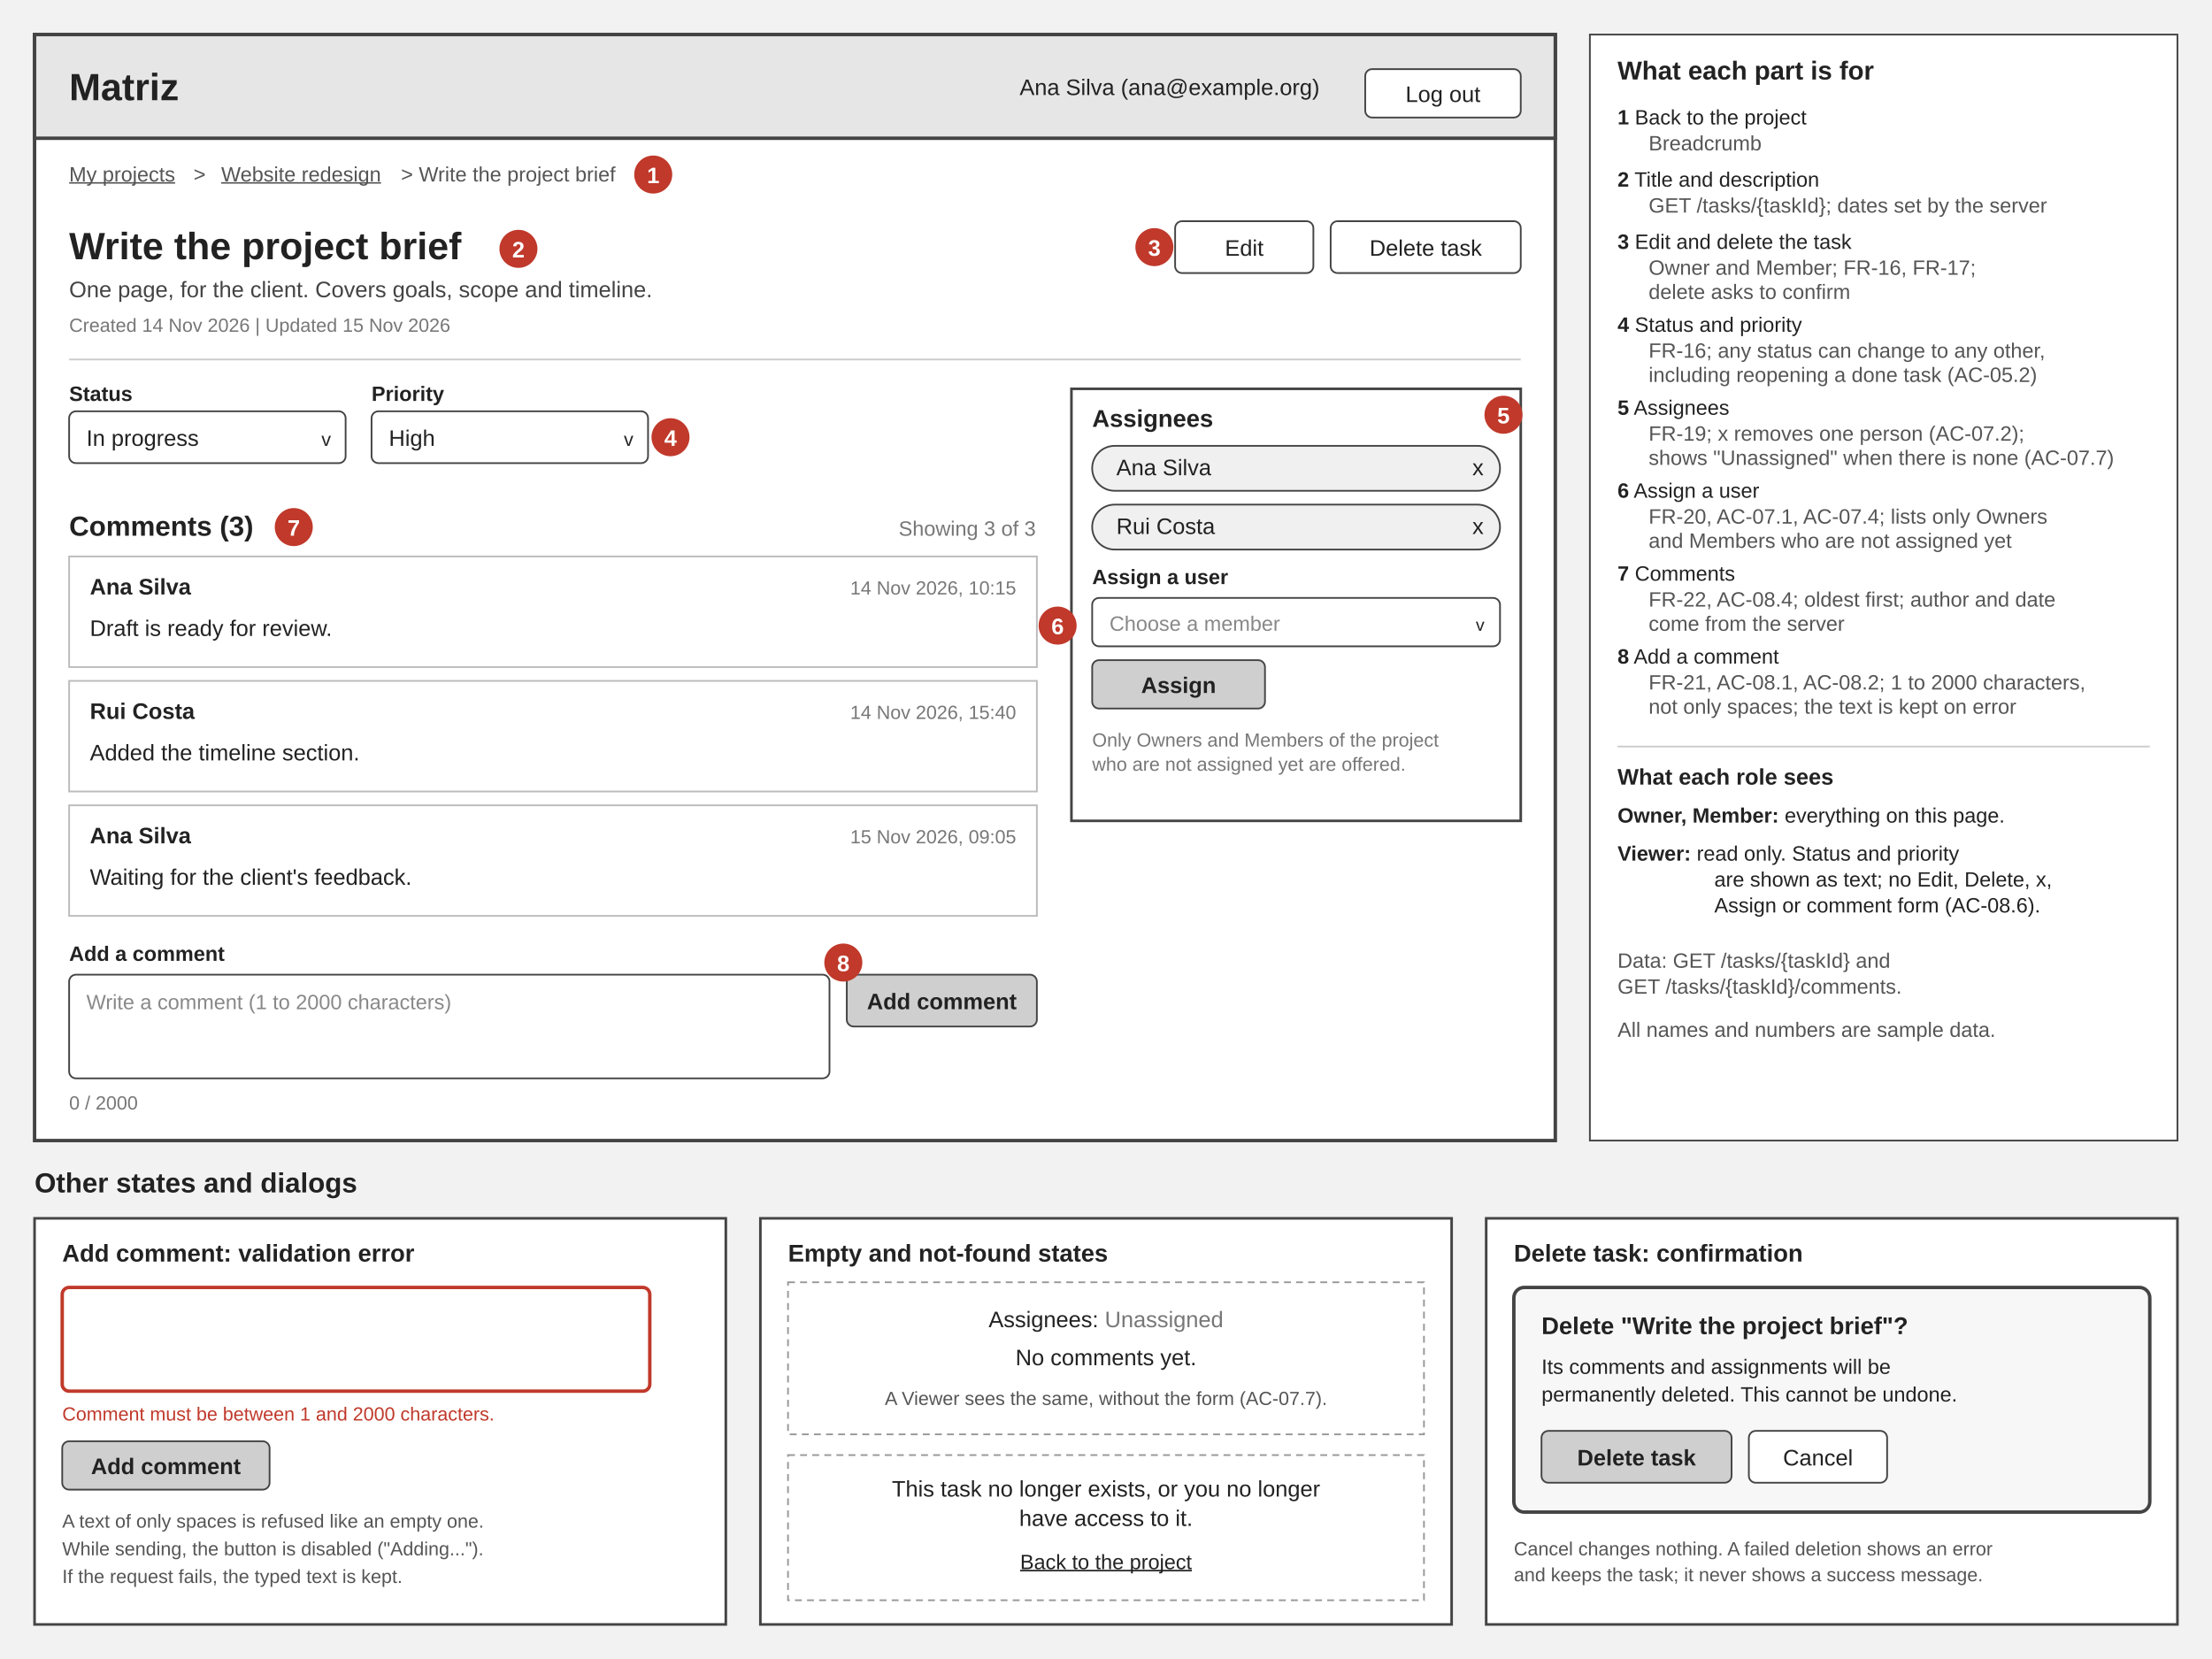
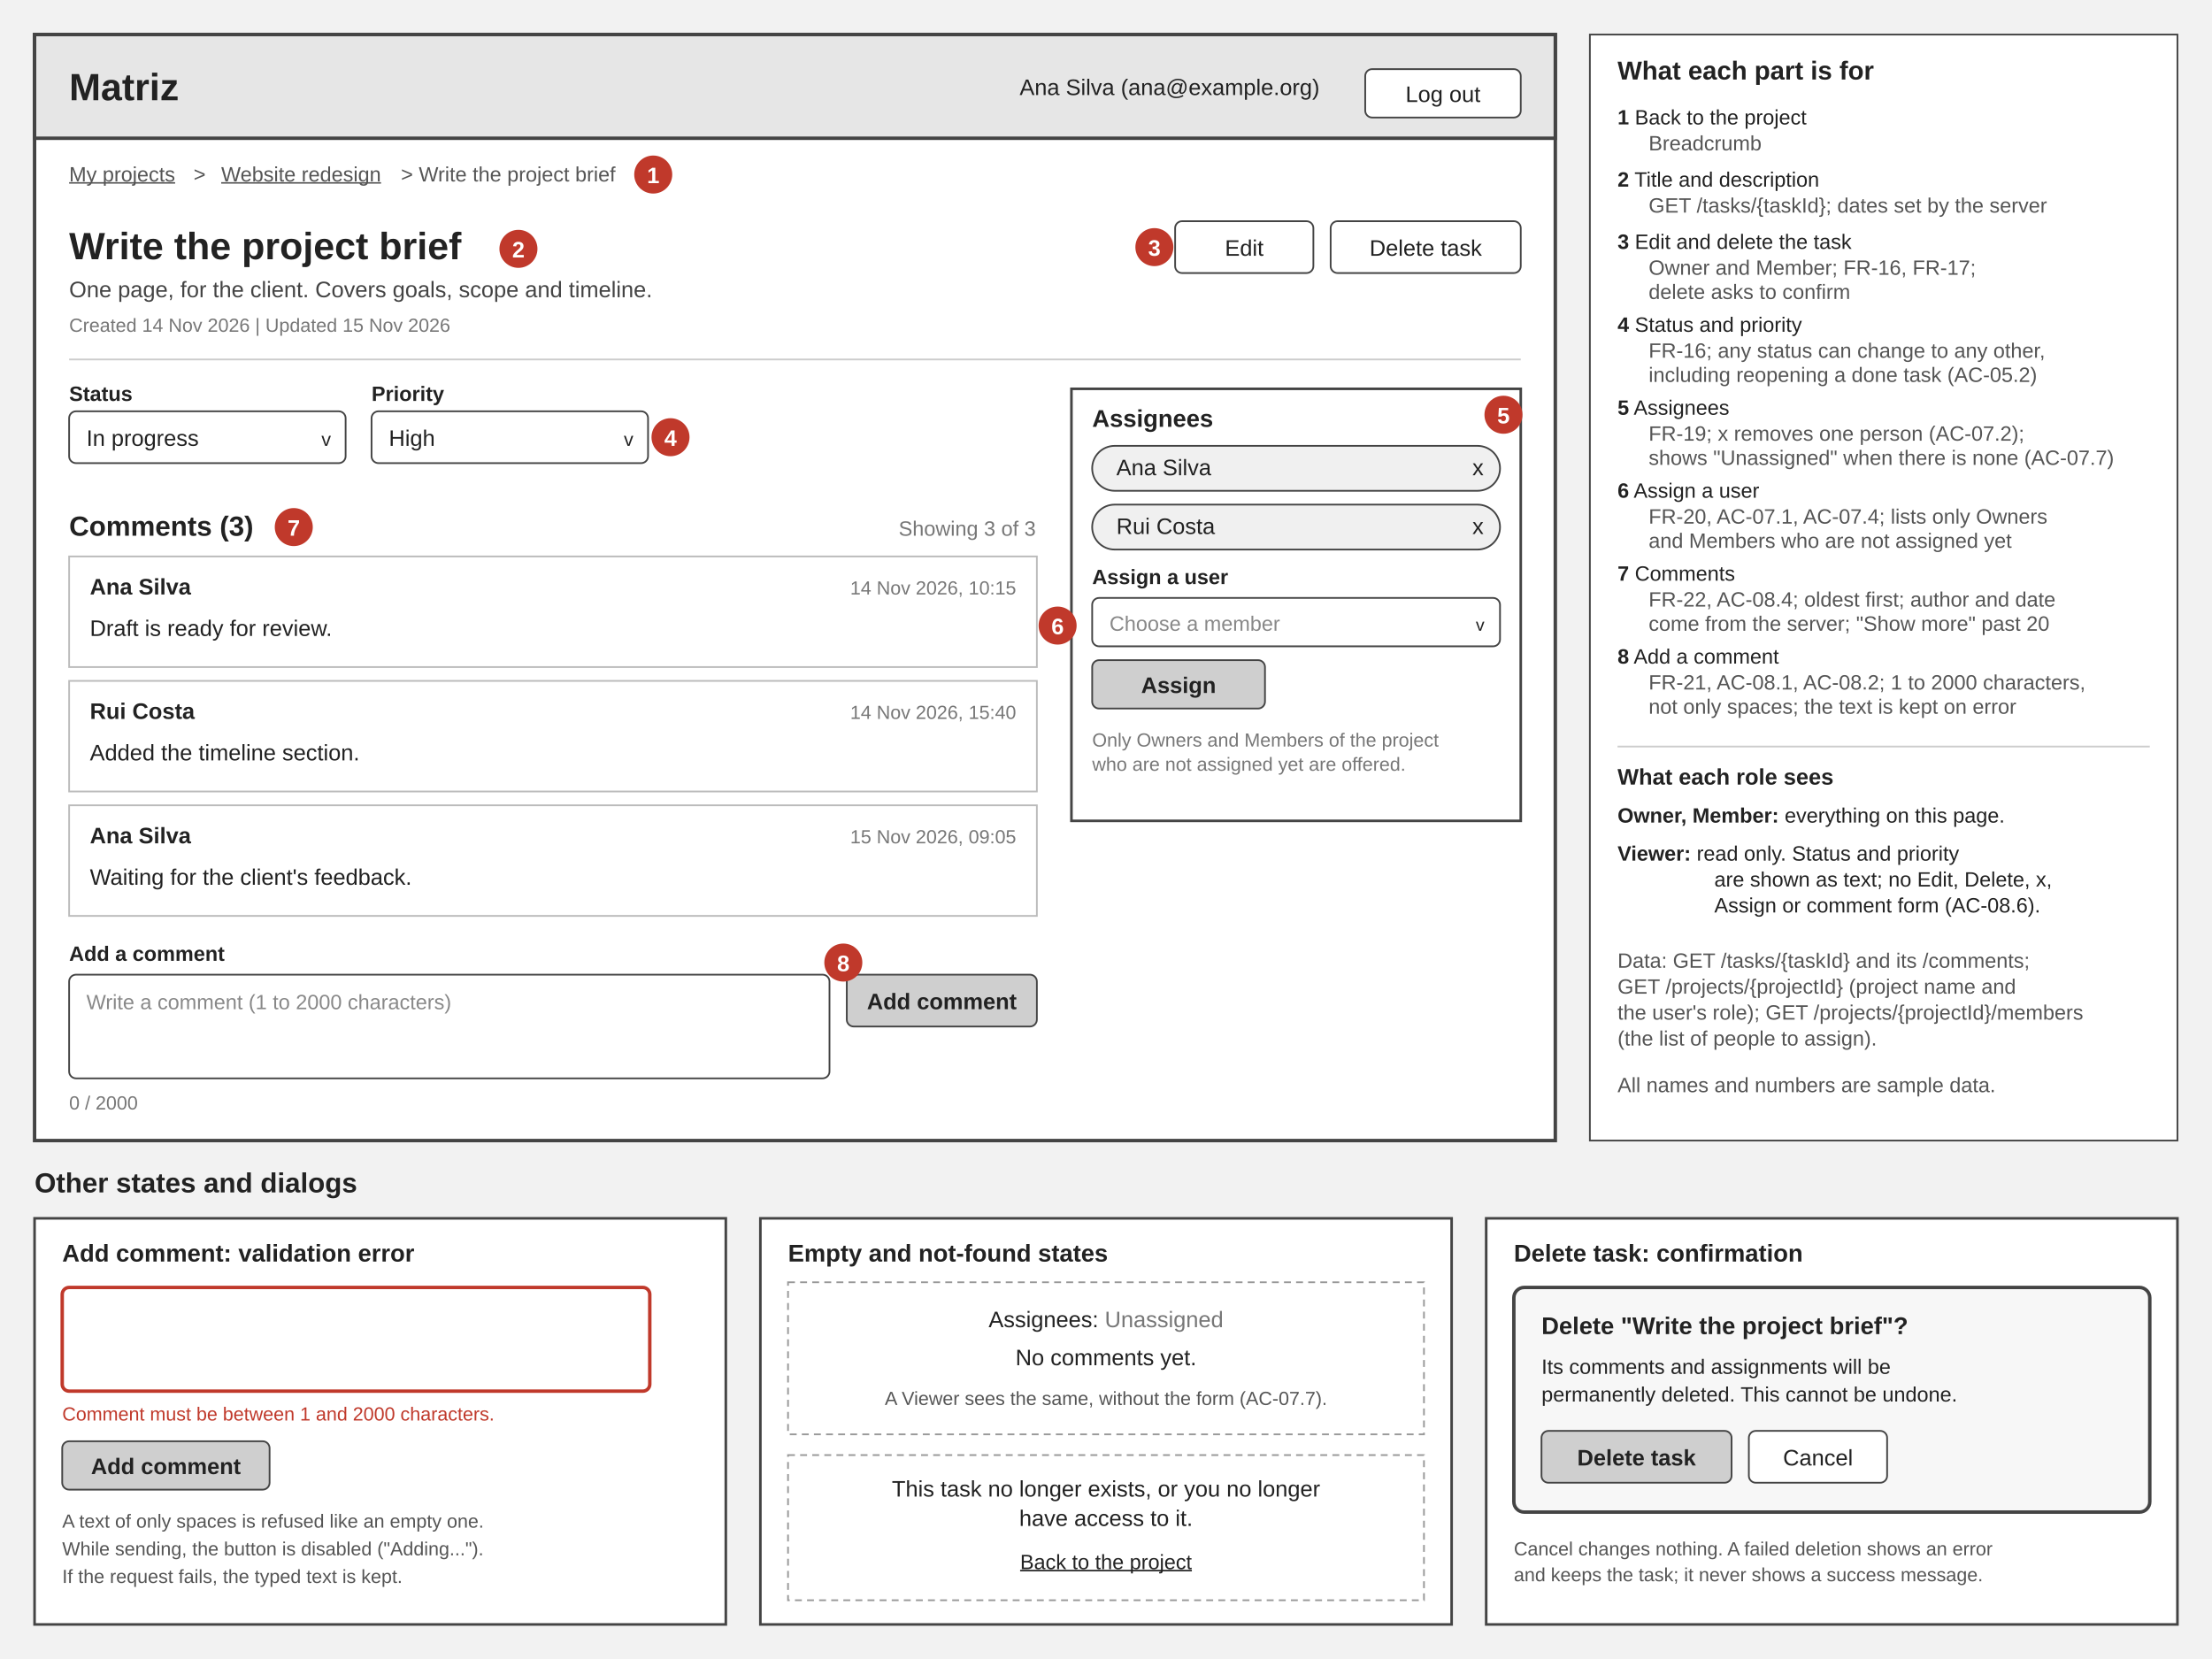
<svg xmlns="http://www.w3.org/2000/svg" width="1280" height="960" viewBox="0 0 1280 960" font-family="Arial, Helvetica, sans-serif">
  <rect width="1280" height="960" fill="#f2f2f2" />
  <rect x="20" y="20" width="880" height="640" fill="#ffffff" stroke="#444" stroke-width="2" />
  <rect x="20" y="20" width="880" height="60" fill="#e6e6e6" stroke="#444" stroke-width="2" />
  <text x="40" y="58" font-size="22" font-weight="bold" fill="#222">Matriz</text>
  <text x="590" y="55" font-size="13" fill="#222">Ana Silva  (ana@example.org)</text>
  <rect x="790" y="40" width="90" height="28" rx="4" fill="#ffffff" stroke="#444" />
  <text x="835" y="59" font-size="13" text-anchor="middle" fill="#222">Log out</text>
  <text x="40" y="105" font-size="12" fill="#555" text-decoration="underline">My projects</text>
  <text x="112" y="105" font-size="12" fill="#555">&gt;</text>
  <text x="128" y="105" font-size="12" fill="#555" text-decoration="underline">Website redesign</text>
  <text x="232" y="105" font-size="12" fill="#555">&gt;  Write the project brief</text>
  <text x="40" y="150" font-size="22" font-weight="bold" fill="#222">Write the project brief</text>
  <text x="40" y="172" font-size="13" fill="#444">One page, for the client. Covers goals, scope and timeline.</text>
  <text x="40" y="192" font-size="11" fill="#777">Created 14 Nov 2026   |   Updated 15 Nov 2026</text>
  <rect x="680" y="128" width="80" height="30" rx="4" fill="#ffffff" stroke="#444" />
  <text x="720" y="148" font-size="13" text-anchor="middle" fill="#222">Edit</text>
  <rect x="770" y="128" width="110" height="30" rx="4" fill="#ffffff" stroke="#444" />
  <text x="825" y="148" font-size="13" text-anchor="middle" fill="#222">Delete task</text>
  <line x1="40" y1="208" x2="880" y2="208" stroke="#cccccc" />
  <text x="40" y="232" font-size="12" font-weight="bold" fill="#222">Status</text>
  <rect x="40" y="238" width="160" height="30" rx="4" fill="#ffffff" stroke="#444" />
  <text x="50" y="258" font-size="13" fill="#222">In progress</text>
  <text x="186" y="258" font-size="11" fill="#222">v</text>
  <text x="215" y="232" font-size="12" font-weight="bold" fill="#222">Priority</text>
  <rect x="215" y="238" width="160" height="30" rx="4" fill="#ffffff" stroke="#444" />
  <text x="225" y="258" font-size="13" fill="#222">High</text>
  <text x="361" y="258" font-size="11" fill="#222">v</text>
  <text x="40" y="310" font-size="16" font-weight="bold" fill="#222">Comments (3)</text>
  <text x="520" y="310" font-size="12" fill="#777">Showing 3 of 3</text>
  <rect x="40" y="322" width="560" height="64" fill="#ffffff" stroke="#bbb" />
  <text x="52" y="344" font-size="13" font-weight="bold" fill="#222">Ana Silva</text>
  <text x="588" y="344" font-size="11" text-anchor="end" fill="#777">14 Nov 2026, 10:15</text>
  <text x="52" y="368" font-size="13" fill="#222">Draft is ready for review.</text>
  <rect x="40" y="394" width="560" height="64" fill="#ffffff" stroke="#bbb" />
  <text x="52" y="416" font-size="13" font-weight="bold" fill="#222">Rui Costa</text>
  <text x="588" y="416" font-size="11" text-anchor="end" fill="#777">14 Nov 2026, 15:40</text>
  <text x="52" y="440" font-size="13" fill="#222">Added the timeline section.</text>
  <rect x="40" y="466" width="560" height="64" fill="#ffffff" stroke="#bbb" />
  <text x="52" y="488" font-size="13" font-weight="bold" fill="#222">Ana Silva</text>
  <text x="588" y="488" font-size="11" text-anchor="end" fill="#777">15 Nov 2026, 09:05</text>
  <text x="52" y="512" font-size="13" fill="#222">Waiting for the client's feedback.</text>
  <text x="40" y="556" font-size="12" font-weight="bold" fill="#222">Add a comment</text>
  <rect x="40" y="564" width="440" height="60" rx="4" fill="#ffffff" stroke="#444" />
  <text x="50" y="584" font-size="12" fill="#888">Write a comment (1 to 2000 characters)</text>
  <rect x="490" y="564" width="110" height="30" rx="4" fill="#cfcfcf" stroke="#444" />
  <text x="545" y="584" font-size="13" font-weight="bold" text-anchor="middle" fill="#222">Add comment</text>
  <text x="40" y="642" font-size="11" fill="#777">0 / 2000</text>
  <rect x="620" y="225" width="260" height="250" fill="#ffffff" stroke="#444" stroke-width="1.5" />
  <text x="632" y="247" font-size="14" font-weight="bold" fill="#222">Assignees</text>
  <rect x="632" y="258" width="236" height="26" rx="13" fill="#f0f0f0" stroke="#444" />
  <text x="646" y="275" font-size="13" fill="#222">Ana Silva</text>
  <text x="852" y="275" font-size="13" fill="#222">x</text>
  <rect x="632" y="292" width="236" height="26" rx="13" fill="#f0f0f0" stroke="#444" />
  <text x="646" y="309" font-size="13" fill="#222">Rui Costa</text>
  <text x="852" y="309" font-size="13" fill="#222">x</text>
  <text x="632" y="338" font-size="12" font-weight="bold" fill="#222">Assign a user</text>
  <rect x="632" y="346" width="236" height="28" rx="4" fill="#ffffff" stroke="#444" />
  <text x="642" y="365" font-size="12" fill="#888">Choose a member</text>
  <text x="854" y="365" font-size="10" fill="#222">v</text>
  <rect x="632" y="382" width="100" height="28" rx="4" fill="#cfcfcf" stroke="#444" />
  <text x="682" y="401" font-size="13" font-weight="bold" text-anchor="middle" fill="#222">Assign</text>
  <text x="632" y="432" font-size="11" fill="#777">Only Owners and Members of the project</text>
  <text x="632" y="446" font-size="11" fill="#777">who are not assigned yet are offered.</text>
  <g font-size="13" font-weight="bold" text-anchor="middle" fill="#ffffff">
    <circle cx="378" cy="101" r="11" fill="#c0392b" />
    <text x="378" y="106">1</text>
    <circle cx="300" cy="144" r="11" fill="#c0392b" />
    <text x="300" y="149">2</text>
    <circle cx="668" cy="143" r="11" fill="#c0392b" />
    <text x="668" y="148">3</text>
    <circle cx="388" cy="253" r="11" fill="#c0392b" />
    <text x="388" y="258">4</text>
    <circle cx="870" cy="240" r="11" fill="#c0392b" />
    <text x="870" y="245">5</text>
    <circle cx="612" cy="362" r="11" fill="#c0392b" />
    <text x="612" y="367">6</text>
    <circle cx="170" cy="305" r="11" fill="#c0392b" />
    <text x="170" y="310">7</text>
    <circle cx="488" cy="557" r="11" fill="#c0392b" />
    <text x="488" y="562">8</text>
  </g>
  <rect x="920" y="20" width="340" height="640" fill="#ffffff" stroke="#444" />
  <text x="936" y="46" font-size="15" font-weight="bold" fill="#222">What each part is for</text>
  <g font-size="12" fill="#222">
    <text x="936" y="72">
      <tspan font-weight="bold">1</tspan>  Back to the project</text>
    <text x="954" y="87" fill="#555">Breadcrumb</text>
    <text x="936" y="108">
      <tspan font-weight="bold">2</tspan>  Title and description</text>
    <text x="954" y="123" fill="#555">GET /tasks/{taskId}; dates set by the server</text>
    <text x="936" y="144">
      <tspan font-weight="bold">3</tspan>  Edit and delete the task</text>
    <text x="954" y="159" fill="#555">Owner and Member; FR-16, FR-17;</text>
    <text x="954" y="173" fill="#555">delete asks to confirm</text>
    <text x="936" y="192">
      <tspan font-weight="bold">4</tspan>  Status and priority</text>
    <text x="954" y="207" fill="#555">FR-16; any status can change to any other,</text>
    <text x="954" y="221" fill="#555">including reopening a done task (AC-05.2)</text>
    <text x="936" y="240">
      <tspan font-weight="bold">5</tspan>  Assignees</text>
    <text x="954" y="255" fill="#555">FR-19; x removes one person (AC-07.2);</text>
    <text x="954" y="269" fill="#555">shows "Unassigned" when there is none (AC-07.7)</text>
    <text x="936" y="288">
      <tspan font-weight="bold">6</tspan>  Assign a user</text>
    <text x="954" y="303" fill="#555">FR-20, AC-07.1, AC-07.4; lists only Owners</text>
    <text x="954" y="317" fill="#555">and Members who are not assigned yet</text>
    <text x="936" y="336">
      <tspan font-weight="bold">7</tspan>  Comments</text>
    <text x="954" y="351" fill="#555">FR-22, AC-08.4; oldest first; author and date</text>
-     <text x="954" y="365" fill="#555">come from the server</text>
+     <text x="954" y="365" fill="#555">come from the server; "Show more" past 20</text>
    <text x="936" y="384">
      <tspan font-weight="bold">8</tspan>  Add a comment</text>
    <text x="954" y="399" fill="#555">FR-21, AC-08.1, AC-08.2; 1 to 2000 characters,</text>
    <text x="954" y="413" fill="#555">not only spaces; the text is kept on error</text>
  </g>
  <line x1="936" y1="432" x2="1244" y2="432" stroke="#cccccc" />
  <text x="936" y="454" font-size="13" font-weight="bold" fill="#222">What each role sees</text>
  <g font-size="12" fill="#222">
    <text x="936" y="476">
      <tspan font-weight="bold">Owner, Member:</tspan>  everything on this page.</text>
    <text x="936" y="498">
      <tspan font-weight="bold">Viewer:</tspan>  read only. Status and priority</text>
    <text x="992" y="513">are shown as text; no Edit, Delete, x,</text>
    <text x="992" y="528">Assign or comment form (AC-08.6).</text>
-     <text x="936" y="560" fill="#555">Data: GET /tasks/{taskId} and</text>
-     <text x="936" y="575" fill="#555">GET /tasks/{taskId}/comments.</text>
-     <text x="936" y="600" fill="#555">All names and numbers are sample data.</text>
+     <text x="936" y="560" fill="#555">Data: GET /tasks/{taskId} and its /comments;</text>
+     <text x="936" y="575" fill="#555">GET /projects/{projectId} (project name and</text>
+     <text x="936" y="590" fill="#555">the user's role); GET /projects/{projectId}/members</text>
+     <text x="936" y="605" fill="#555">(the list of people to assign).</text>
+     <text x="936" y="632" fill="#555">All names and numbers are sample data.</text>
  </g>
  <text x="20" y="690" font-size="16" font-weight="bold" fill="#222">Other states and dialogs</text>
  <rect x="20" y="705" width="400" height="235" fill="#ffffff" stroke="#444" stroke-width="1.5" />
  <text x="36" y="730" font-size="14" font-weight="bold" fill="#222">Add comment: validation error</text>
  <rect x="36" y="745" width="340" height="60" rx="4" fill="#ffffff" stroke="#c0392b" stroke-width="2" />
  <text x="46" y="768" font-size="13" fill="#222">   </text>
  <text x="36" y="822" font-size="11" fill="#c0392b">Comment must be between 1 and 2000 characters.</text>
  <rect x="36" y="834" width="120" height="28" rx="4" fill="#cfcfcf" stroke="#444" />
  <text x="96" y="853" font-size="13" font-weight="bold" text-anchor="middle" fill="#222">Add comment</text>
  <text x="36" y="884" font-size="11" fill="#555">A text of only spaces is refused like an empty one.</text>
  <text x="36" y="900" font-size="11" fill="#555">While sending, the button is disabled ("Adding...").</text>
  <text x="36" y="916" font-size="11" fill="#555">If the request fails, the typed text is kept.</text>
  <rect x="440" y="705" width="400" height="235" fill="#ffffff" stroke="#444" stroke-width="1.5" />
  <text x="456" y="730" font-size="14" font-weight="bold" fill="#222">Empty and not-found states</text>
  <rect x="456" y="742" width="368" height="88" fill="#ffffff" stroke="#999" stroke-dasharray="4 3" />
  <text x="640" y="768" font-size="13" text-anchor="middle" fill="#222">Assignees:  <tspan fill="#777">Unassigned</tspan>
  </text>
  <text x="640" y="790" font-size="13" text-anchor="middle" fill="#222">No comments yet.</text>
  <text x="640" y="813" font-size="11" text-anchor="middle" fill="#555">A Viewer sees the same, without the form (AC-07.7).</text>
  <rect x="456" y="842" width="368" height="84" fill="#ffffff" stroke="#999" stroke-dasharray="4 3" />
  <text x="640" y="866" font-size="13" text-anchor="middle" fill="#222">This task no longer exists, or you no longer</text>
  <text x="640" y="883" font-size="13" text-anchor="middle" fill="#222">have access to it.</text>
  <text x="640" y="908" font-size="12" text-anchor="middle" fill="#222" text-decoration="underline">Back to the project</text>
  <rect x="860" y="705" width="400" height="235" fill="#ffffff" stroke="#444" stroke-width="1.5" />
  <text x="876" y="730" font-size="14" font-weight="bold" fill="#222">Delete task: confirmation</text>
  <rect x="876" y="745" width="368" height="130" rx="6" fill="#f7f7f7" stroke="#444" stroke-width="2" />
  <text x="892" y="772" font-size="14" font-weight="bold" fill="#222">Delete "Write the project brief"?</text>
  <text x="892" y="795" font-size="12" fill="#222">Its comments and assignments will be</text>
  <text x="892" y="811" font-size="12" fill="#222">permanently deleted. This cannot be undone.</text>
  <rect x="892" y="828" width="110" height="30" rx="4" fill="#cfcfcf" stroke="#444" />
  <text x="947" y="848" font-size="13" font-weight="bold" text-anchor="middle" fill="#222">Delete task</text>
  <rect x="1012" y="828" width="80" height="30" rx="4" fill="#ffffff" stroke="#444" />
  <text x="1052" y="848" font-size="13" text-anchor="middle" fill="#222">Cancel</text>
  <text x="876" y="900" font-size="11" fill="#555">Cancel changes nothing. A failed deletion shows an error</text>
  <text x="876" y="915" font-size="11" fill="#555">and keeps the task; it never shows a success message.</text>
</svg>
